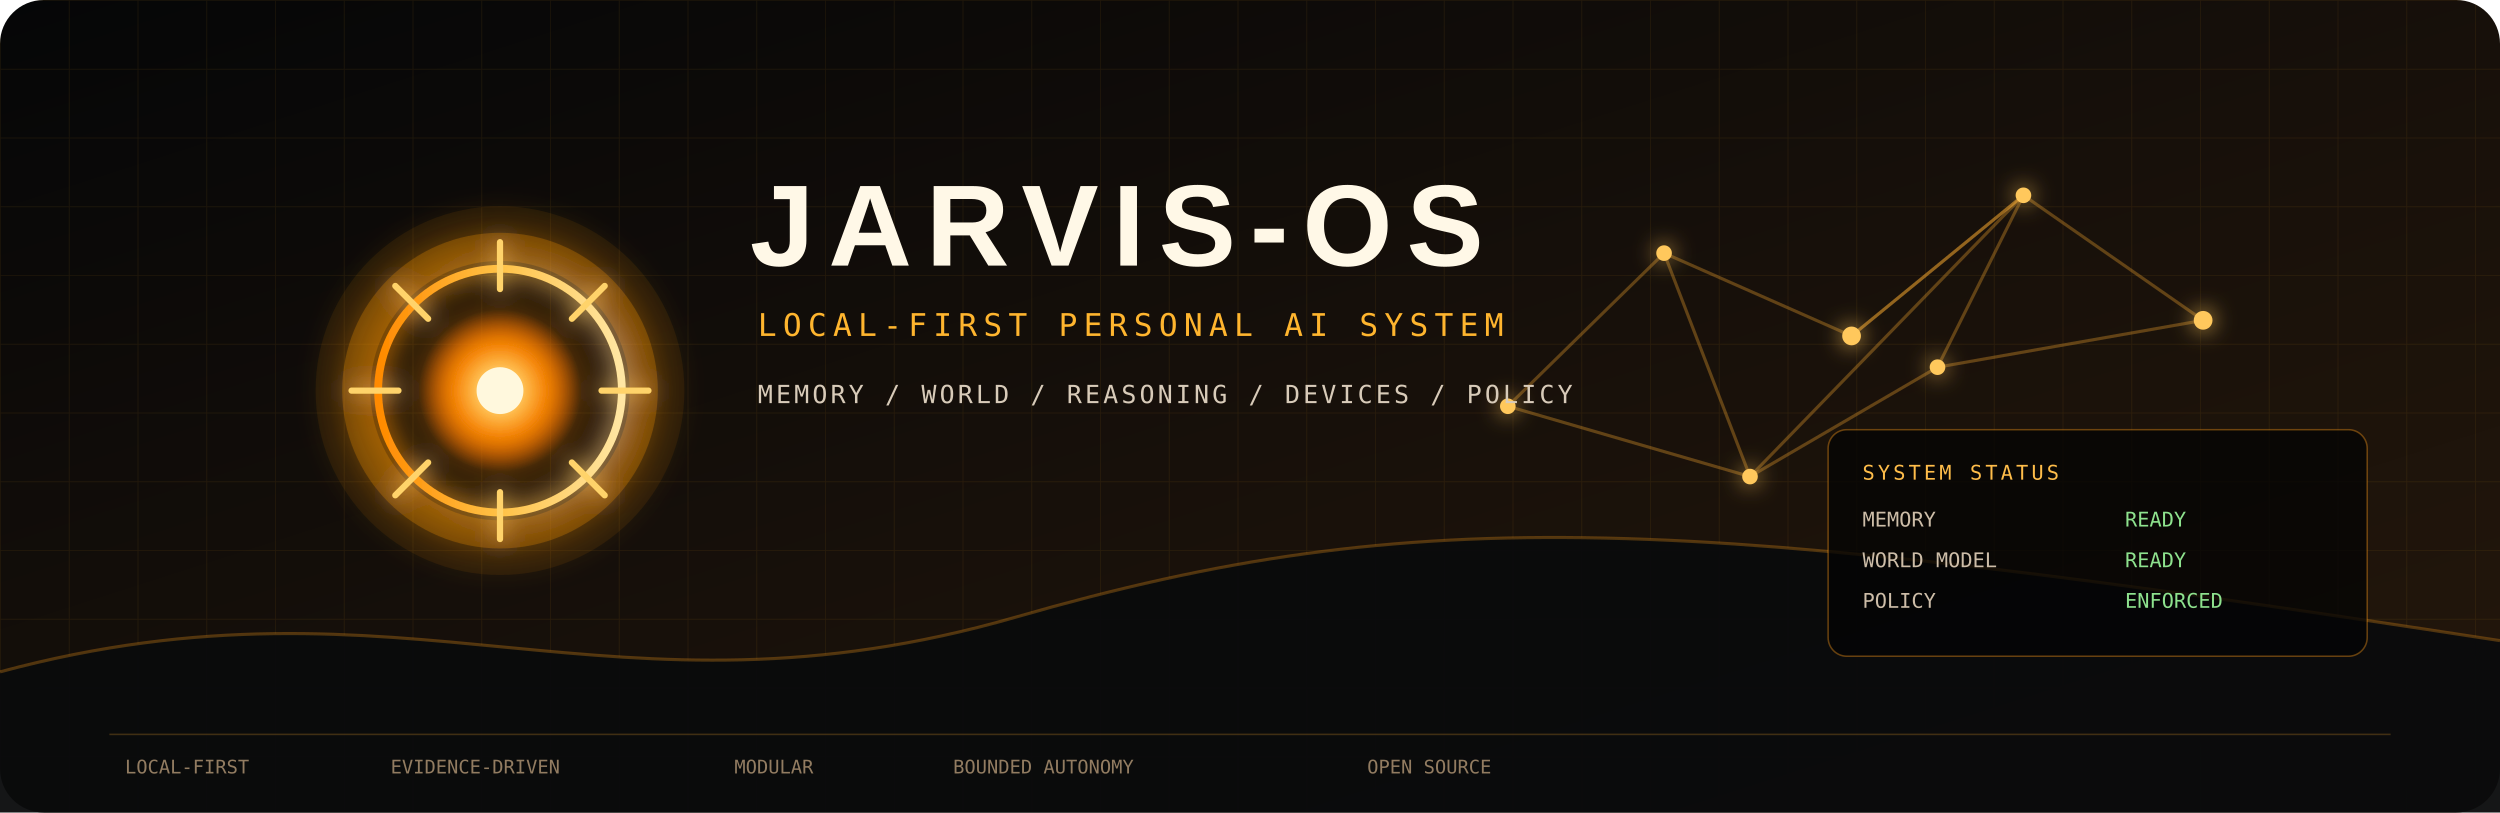
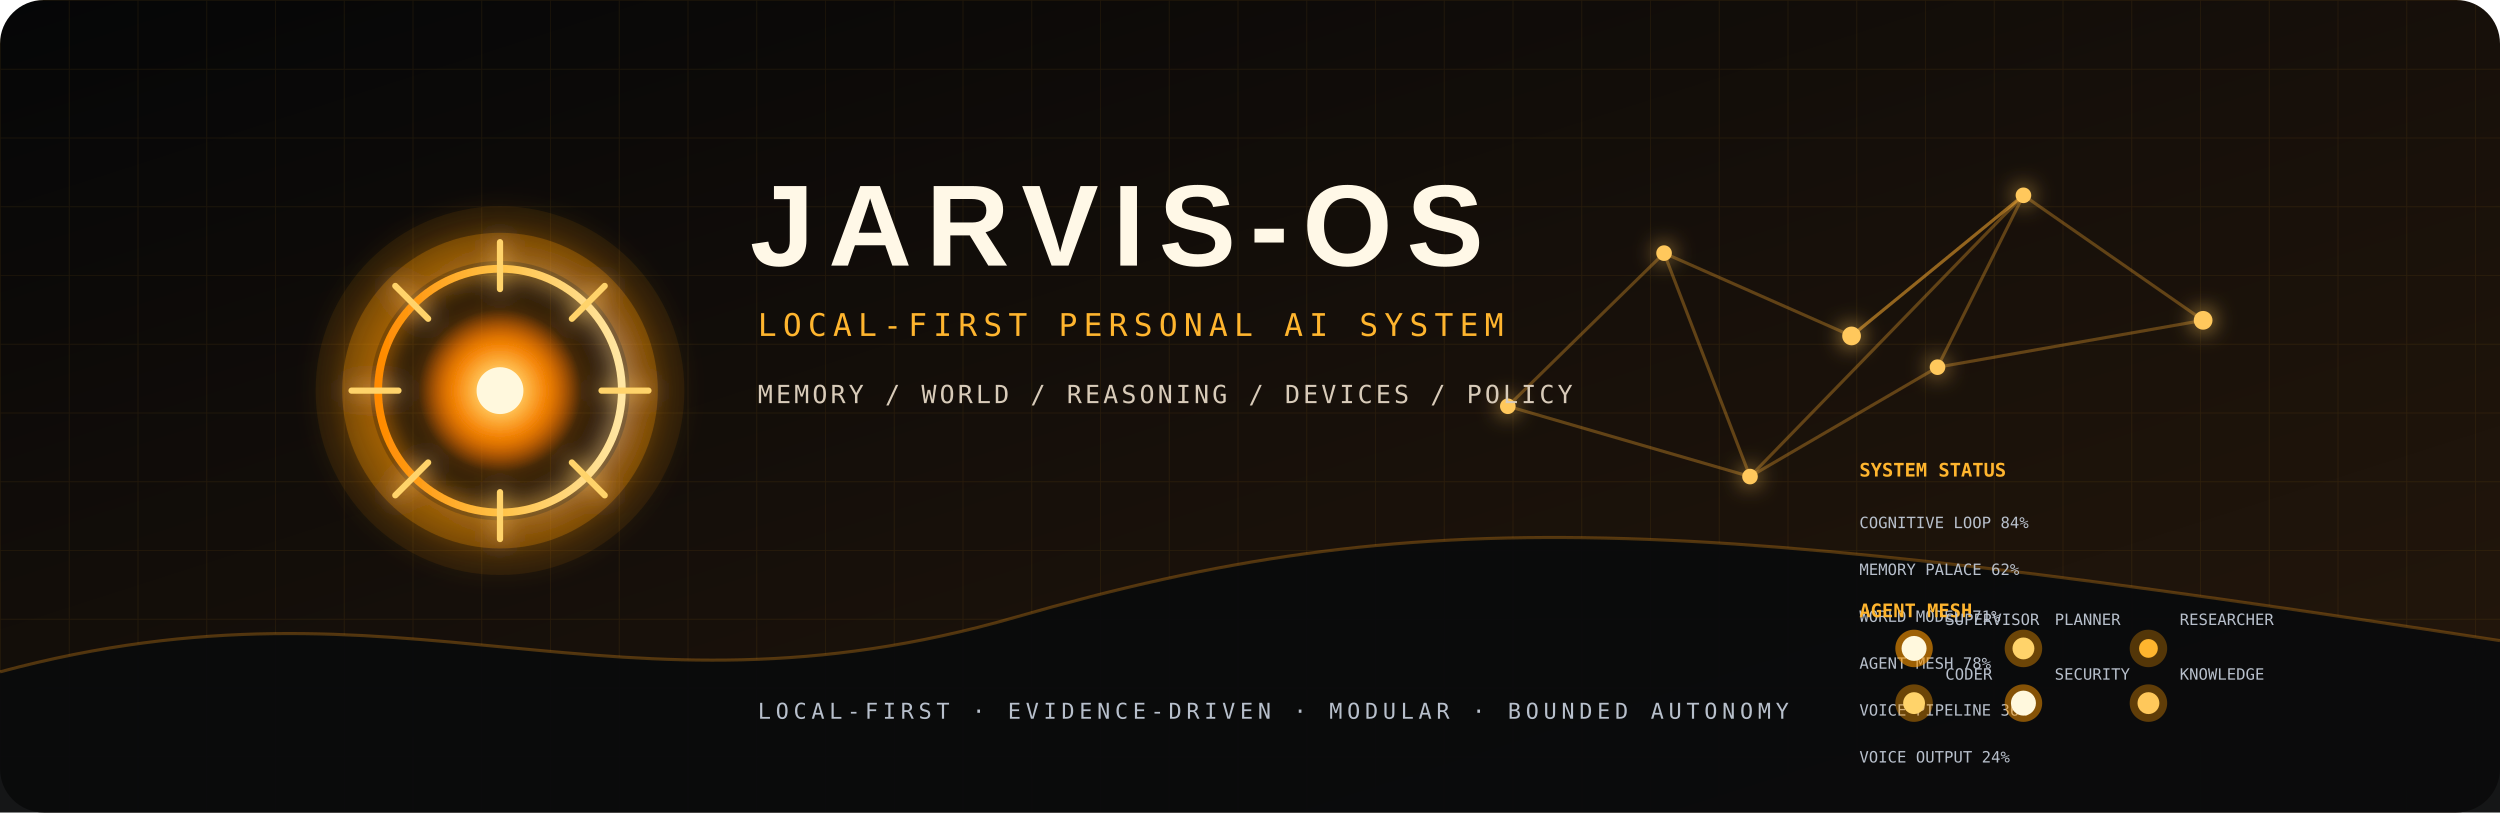
<svg xmlns="http://www.w3.org/2000/svg" viewBox="0 0 1600 520" role="img" aria-labelledby="title desc">
  <defs>
    <linearGradient id="bg" x1="0" y1="0" x2="1" y2="1">
      <stop offset="0" stop-color="#050607" />
      <stop offset=".52" stop-color="#17100a" />
      <stop offset="1" stop-color="#24170b" />
    </linearGradient>
    <linearGradient id="amber" x1="0" y1="0" x2="1" y2="0">
      <stop offset="0" stop-color="#ff8a00" />
      <stop offset=".5" stop-color="#ffc247" />
      <stop offset="1" stop-color="#ffe6a3" />
    </linearGradient>
    <radialGradient id="core">
      <stop offset="0" stop-color="#fff9df" />
      <stop offset=".18" stop-color="#ffd36a" />
      <stop offset=".55" stop-color="#ff8a00" stop-opacity=".8" />
      <stop offset="1" stop-color="#ff6a00" stop-opacity="0" />
    </radialGradient>
    <pattern id="grid" width="44" height="44" patternUnits="userSpaceOnUse">
      <path d="M44 0H0V44" fill="none" stroke="#ffb02e" stroke-opacity=".08" />
    </pattern>
    <filter id="glow">
      <feGaussianBlur stdDeviation="7" result="b" />
+       <feMerge>
+         <feMergeNode in="b" />
+         <feMergeNode in="SourceGraphic" />
+       </feMerge>
+     </filter>
+     <filter id="glowSoft">
+       <feGaussianBlur stdDeviation="3" result="b" />
      <feMerge>
        <feMergeNode in="b" />
        <feMergeNode in="SourceGraphic" />
      </feMerge>
    </filter>
  </defs>
  <rect width="1600" height="520" rx="28" fill="url(#bg)" />
  <rect width="1600" height="520" rx="28" fill="url(#grid)" />
  <path d="M0 430 C260 360 390 470 650 395 S1080 330 1600 410 V520H0Z" fill="#090b0c" opacity=".95" />
  <path d="M0 430 C260 360 390 470 650 395 S1080 330 1600 410" fill="none" stroke="#ff9f1c" stroke-opacity=".28" stroke-width="2" />
  <g transform="translate(930 70)" stroke="#ffad2f" stroke-opacity=".32" stroke-width="2" fill="none">
    <path d="M35 190L135 92L255 145L365 55L480 135" />
    <path d="M35 190L190 235L310 165L480 135" />
    <path d="M135 92L190 235L365 55" />
    <path d="M255 145L365 55L310 165" />
  </g>
  <g transform="translate(930 70)" fill="#ffc85b" filter="url(#glow)">
    <circle cx="35" cy="190" r="5" />
    <circle cx="135" cy="92" r="5" />
    <circle cx="255" cy="145" r="6" />
    <circle cx="365" cy="55" r="5" />
    <circle cx="480" cy="135" r="6" />
    <circle cx="190" cy="235" r="5" />
    <circle cx="310" cy="165" r="5" />
  </g>
  <g transform="translate(170 100)" filter="url(#glow)">
    <circle cx="150" cy="150" r="118" fill="#ff9a00" opacity=".08" />
    <circle cx="150" cy="150" r="92" fill="none" stroke="#ff9a00" stroke-opacity=".25" stroke-width="18" />
    <circle cx="150" cy="150" r="78" fill="none" stroke="url(#amber)" stroke-width="5" />
    <circle cx="150" cy="150" r="52" fill="url(#core)" />
    <circle cx="150" cy="150" r="15" fill="#fff8dd" />
    <path d="M150 55V85M150 215V245M55 150H85M215 150H245M83 83L104 104M196 196L217 217M217 83L196 104M104 196L83 217" stroke="#ffd36a" stroke-width="4" stroke-linecap="round" />
  </g>
  <g font-family="Arial,Helvetica,sans-serif">
    <text x="480" y="170" fill="#fff8e7" font-size="74" font-weight="700" letter-spacing="9">JARVIS-OS</text>
    <text x="485" y="215" fill="#ffb52e" font-family="monospace" font-size="20" letter-spacing="4">LOCAL-FIRST PERSONAL AI SYSTEM</text>
    <text x="485" y="258" fill="#d8cbb9" font-family="monospace" font-size="16" letter-spacing="2">MEMORY  /  WORLD  /  REASONING  /  DEVICES  /  POLICY</text>
  </g>
  <g transform="translate(1170 275)">
-     <rect width="345" height="145" rx="12" fill="#050505" fill-opacity=".78" stroke="#ff9d18" stroke-opacity=".38" />
-     <g font-family="monospace" font-size="13" fill="#cdbda8">
-       <text x="22" y="32" fill="#ffbd4a" letter-spacing="2">SYSTEM STATUS</text>
-       <text x="22" y="62">MEMORY</text>
-       <text x="190" y="62" fill="#8ee28e">READY</text>
-       <text x="22" y="88">WORLD MODEL</text>
-       <text x="190" y="88" fill="#8ee28e">READY</text>
-       <text x="22" y="114">POLICY</text>
-       <text x="190" y="114" fill="#8ee28e">ENFORCED</text>
+     <rect x="0" y="0" w="290" h="230" fill="#0b0d0e" stroke="rgba(255,159,28,0.15)" stroke-width="1" rx="8" />
+     <text x="20" y="30" fill="#ffb52e" font-family="monospace" font-size="12" font-weight="700">SYSTEM STATUS</text>
+     <rect x="20" y="45" w="260" h="12" fill="#1a1a12" rx="6" />
+     <rect x="20" y="45" w="206" h="12" fill="url(#amber)" rx="6" />
+     <text x="20" y="63" fill="#b8c0cc" font-family="monospace" font-size="10">COGNITIVE LOOP  84%</text>
+     <rect x="20" y="75" w="260" h="12" fill="#1a1a12" rx="6" />
+     <rect x="20" y="75" w="148" h="12" fill="url(#amber)" rx="6" />
+     <text x="20" y="93" fill="#b8c0cc" font-family="monospace" font-size="10">MEMORY PALACE  62%</text>
+     <rect x="20" y="105" w="260" h="12" fill="#1a1a12" rx="6" />
+     <rect x="20" y="105" w="182" h="12" fill="url(#amber)" rx="6" />
+     <text x="20" y="123" fill="#b8c0cc" font-family="monospace" font-size="10">WORLD MODEL  71%</text>
+     <rect x="20" y="135" w="260" h="12" fill="#1a1a12" rx="6" />
+     <rect x="20" y="135" w="198" h="12" fill="url(#amber)" rx="6" />
+     <text x="20" y="153" fill="#b8c0cc" font-family="monospace" font-size="10">AGENT MESH  78%</text>
+     <rect x="20" y="165" w="260" h="12" fill="#1a1a12" rx="6" />
+     <rect x="20" y="165" w="94" h="12" fill="url(#amber)" rx="6" />
+     <text x="20" y="183" fill="#b8c0cc" font-family="monospace" font-size="10">VOICE PIPELINE  36%</text>
+     <rect x="20" y="195" w="260" h="12" fill="#1a1a12" rx="6" />
+     <rect x="20" y="195" w="62" h="12" fill="url(#amber)" rx="6" />
+     <text x="20" y="213" fill="#b8c0cc" font-family="monospace" font-size="10">VOICE OUTPUT  24%</text>
+   </g>
+   <g transform="translate(1190 380)">
+     <text x="0" y="15" fill="#ffb52e" font-family="monospace" font-size="12" font-weight="700">AGENT MESH</text>
+     <g transform="translate(20 20)" fill="#ffc85b">
+       <circle cx="15" cy="15" r="12" fill="#ff9a00" opacity=".6" />
+       <circle cx="15" cy="15" r="8" fill="#fff8dd" />
+       <text x="35" cy="20" fill="#b8c0cc" font-family="monospace" font-size="10">SUPERVISOR</text>
+     </g>
+     <g transform="translate(90 20)" fill="#ffc85b">
+       <circle cx="15" cy="15" r="12" fill="#ff9a00" opacity=".4" />
+       <circle cx="15" cy="15" r="7" fill="#ffd36a" />
+       <text x="35" cy="20" fill="#b8c0cc" font-family="monospace" font-size="10">PLANNER</text>
+     </g>
+     <g transform="translate(170 20)" fill="#ffc85b">
+       <circle cx="15" cy="15" r="12" fill="#ff9a00" opacity=".3" />
+       <circle cx="15" cy="15" r="6" fill="#ffb52e" />
+       <text x="35" cy="20" fill="#b8c0cc" font-family="monospace" font-size="10">RESEARCHER</text>
+     </g>
+     <g transform="translate(20 55)" fill="#ffc85b">
+       <circle cx="15" cy="15" r="12" fill="#ff9a00" opacity=".4" />
+       <circle cx="15" cy="15" r="7" fill="#ffd36a" />
+       <text x="35" cy="20" fill="#b8c0cc" font-family="monospace" font-size="10">CODER</text>
+     </g>
+     <g transform="translate(90 55)" fill="#ffc85b">
+       <circle cx="15" cy="15" r="12" fill="#ff9a00" opacity=".5" />
+       <circle cx="15" cy="15" r="8" fill="#fff8dd" />
+       <text x="35" cy="20" fill="#b8c0cc" font-family="monospace" font-size="10">SECURITY</text>
+     </g>
+     <g transform="translate(170 55)" fill="#ffc85b">
+       <circle cx="15" cy="15" r="12" fill="#ff9a00" opacity=".35" />
+       <circle cx="15" cy="15" r="7" fill="#ffc85b" />
+       <text x="35" cy="20" fill="#b8c0cc" font-family="monospace" font-size="10">KNOWLEDGE</text>
    </g>
  </g>
-   <path d="M70 470H1530" stroke="#ffad2f" stroke-opacity=".22" />
-   <g font-family="monospace" font-size="12" fill="#927c61">
-     <text x="80" y="495">LOCAL-FIRST</text>
-     <text x="250" y="495">EVIDENCE-DRIVEN</text>
-     <text x="470" y="495">MODULAR</text>
-     <text x="610" y="495">BOUNDED AUTONOMY</text>
-     <text x="875" y="495">OPEN SOURCE</text>
-   </g>
+   <text x="485" y="460" fill="#b8c0cc" font-family="monospace" font-size="14" letter-spacing="3">
+   LOCAL-FIRST · EVIDENCE-DRIVEN · MODULAR · BOUNDED AUTONOMY
+ </text>
</svg>
